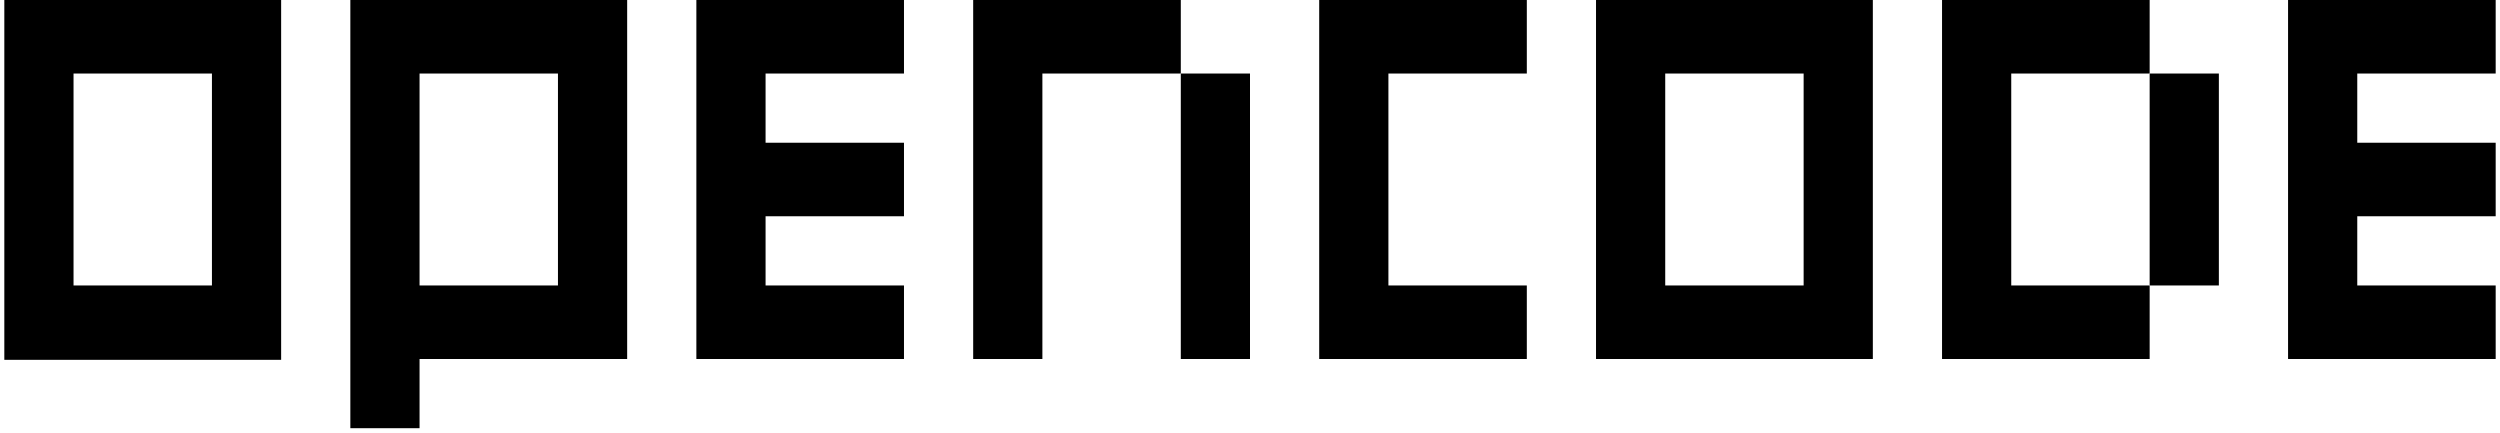
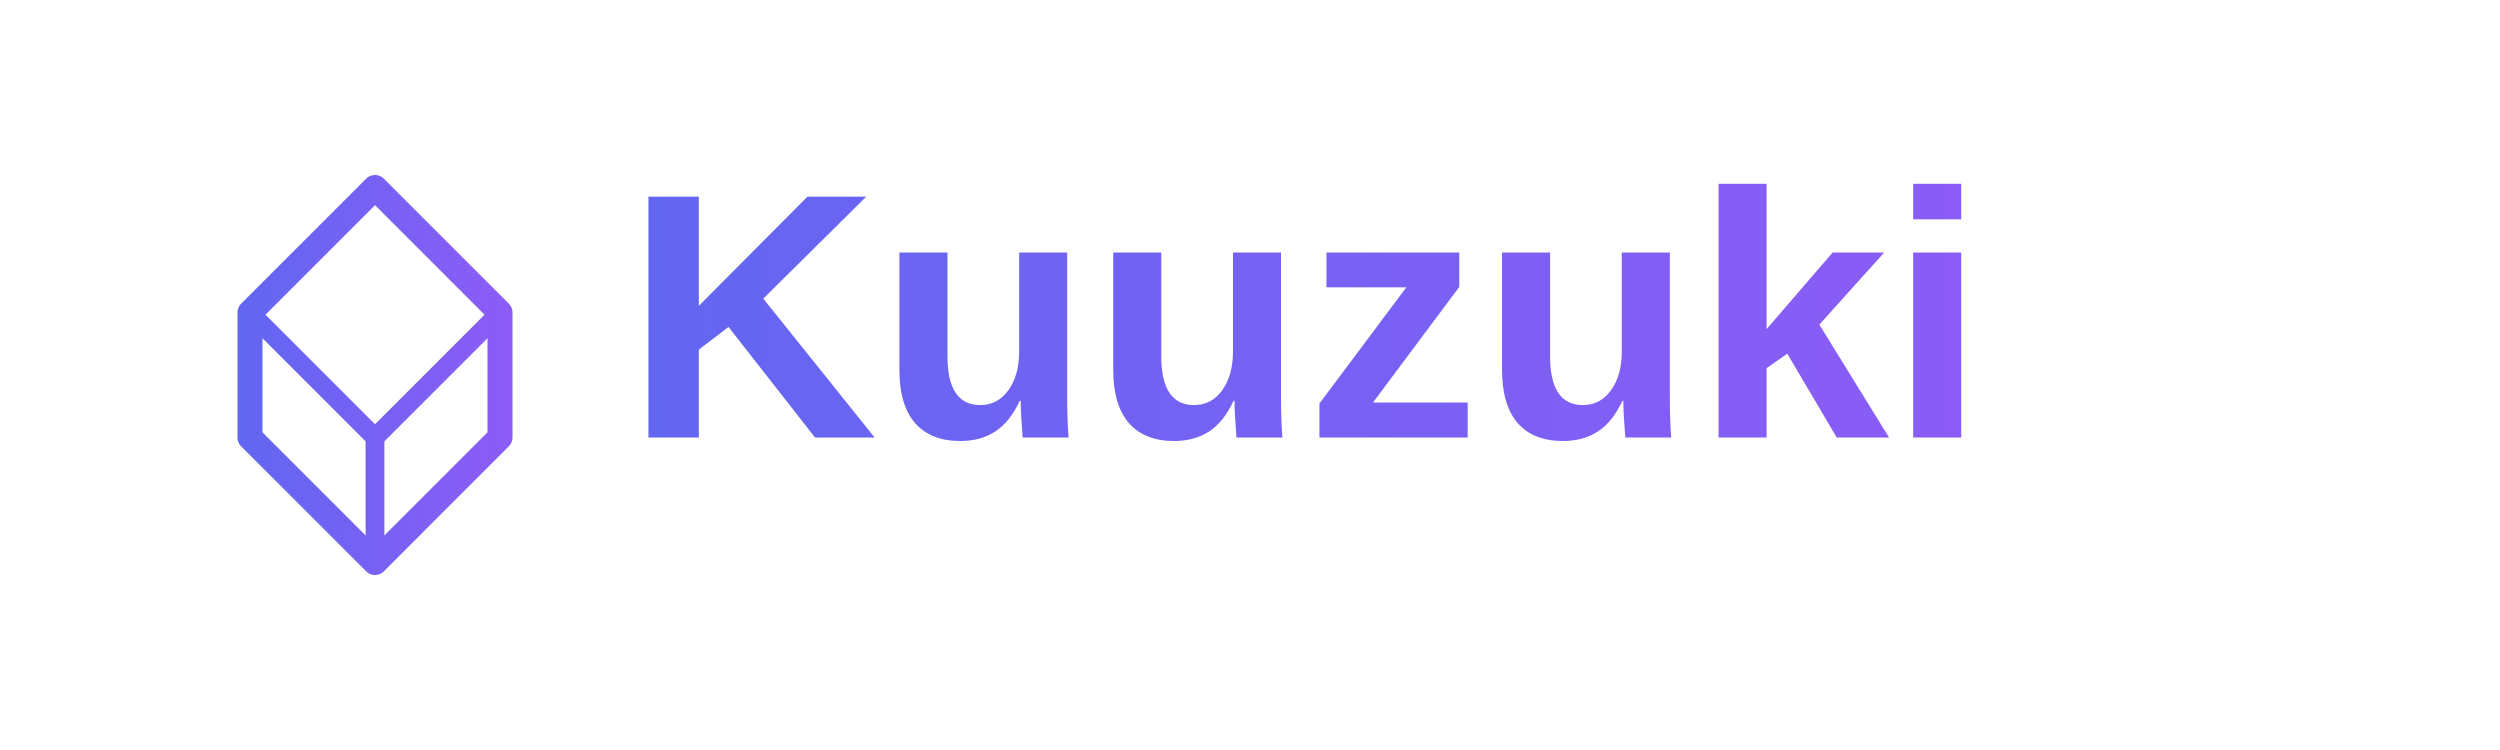
- <svg xmlns="http://www.w3.org/2000/svg" width="289" height="50" viewBox="0 0 289 50" fill="none">
-   <path d="M264.5 0H288.5V8.5H272.5V16.5H288.5V25H272.5V33H288.5V41.5H264.5V0Z" fill="black" />
-   <path d="M248.5 0H224.5V41.5H248.5V33H232.5V8.5H248.5V0Z" fill="black" />
-   <path d="M256.5 8.5H248.5V33H256.5V8.5Z" fill="black" />
-   <path fill-rule="evenodd" clip-rule="evenodd" d="M184.5 0H216.5V41.5H184.5V0ZM208.5 8.5H192.5V33H208.5V8.5Z" fill="black" />
-   <path d="M144.5 8.5H136.5V41.5H144.5V8.5Z" fill="black" />
-   <path d="M136.5 0H112.5V41.5H120.5V8.5H136.5V0Z" fill="black" />
-   <path d="M80.5 0H104.5V8.5H88.5V16.5H104.5V25H88.5V33H104.5V41.5H80.5V0Z" fill="black" />
-   <path fill-rule="evenodd" clip-rule="evenodd" d="M40.5 0H72.5V41.5H48.5V49.5H40.5V0ZM64.5 8.5H48.5V33H64.5V8.5Z" fill="black" />
-   <path fill-rule="evenodd" clip-rule="evenodd" d="M0.5 0H32.5V41.596H0.5V0ZM24.5 8.5H8.5V33H24.5V8.5Z" fill="black" />
-   <path d="M152.5 0H176.5V8.5H160.5V33H176.5V41.5H152.5V0Z" fill="black" />
+ <svg xmlns="http://www.w3.org/2000/svg" width="200" height="60" viewBox="0 0 200 60">
+   <defs>
+     <linearGradient id="logoGradient" x1="0%" y1="0%" x2="100%" y2="0%">
+       <stop offset="0%" style="stop-color:#6366f1;stop-opacity:1" />
+       <stop offset="100%" style="stop-color:#8b5cf6;stop-opacity:1" />
+     </linearGradient>
+   </defs>
+   <g transform="translate(10, 10)">
+     <path d="M 20 5 L 10 15 L 10 25 L 20 35 L 30 25 L 30 15 Z" fill="none" stroke="url(#logoGradient)" stroke-width="2" stroke-linejoin="round" />
+     <path d="M 10 15 L 20 25 L 30 15 M 20 25 L 20 35" fill="none" stroke="url(#logoGradient)" stroke-width="1.5" stroke-linecap="round" stroke-linejoin="round" />
+   </g>
+   <text x="50" y="35" font-family="Arial, sans-serif" font-size="28" font-weight="600" fill="url(#logoGradient)">Kuuzuki</text>
</svg>
